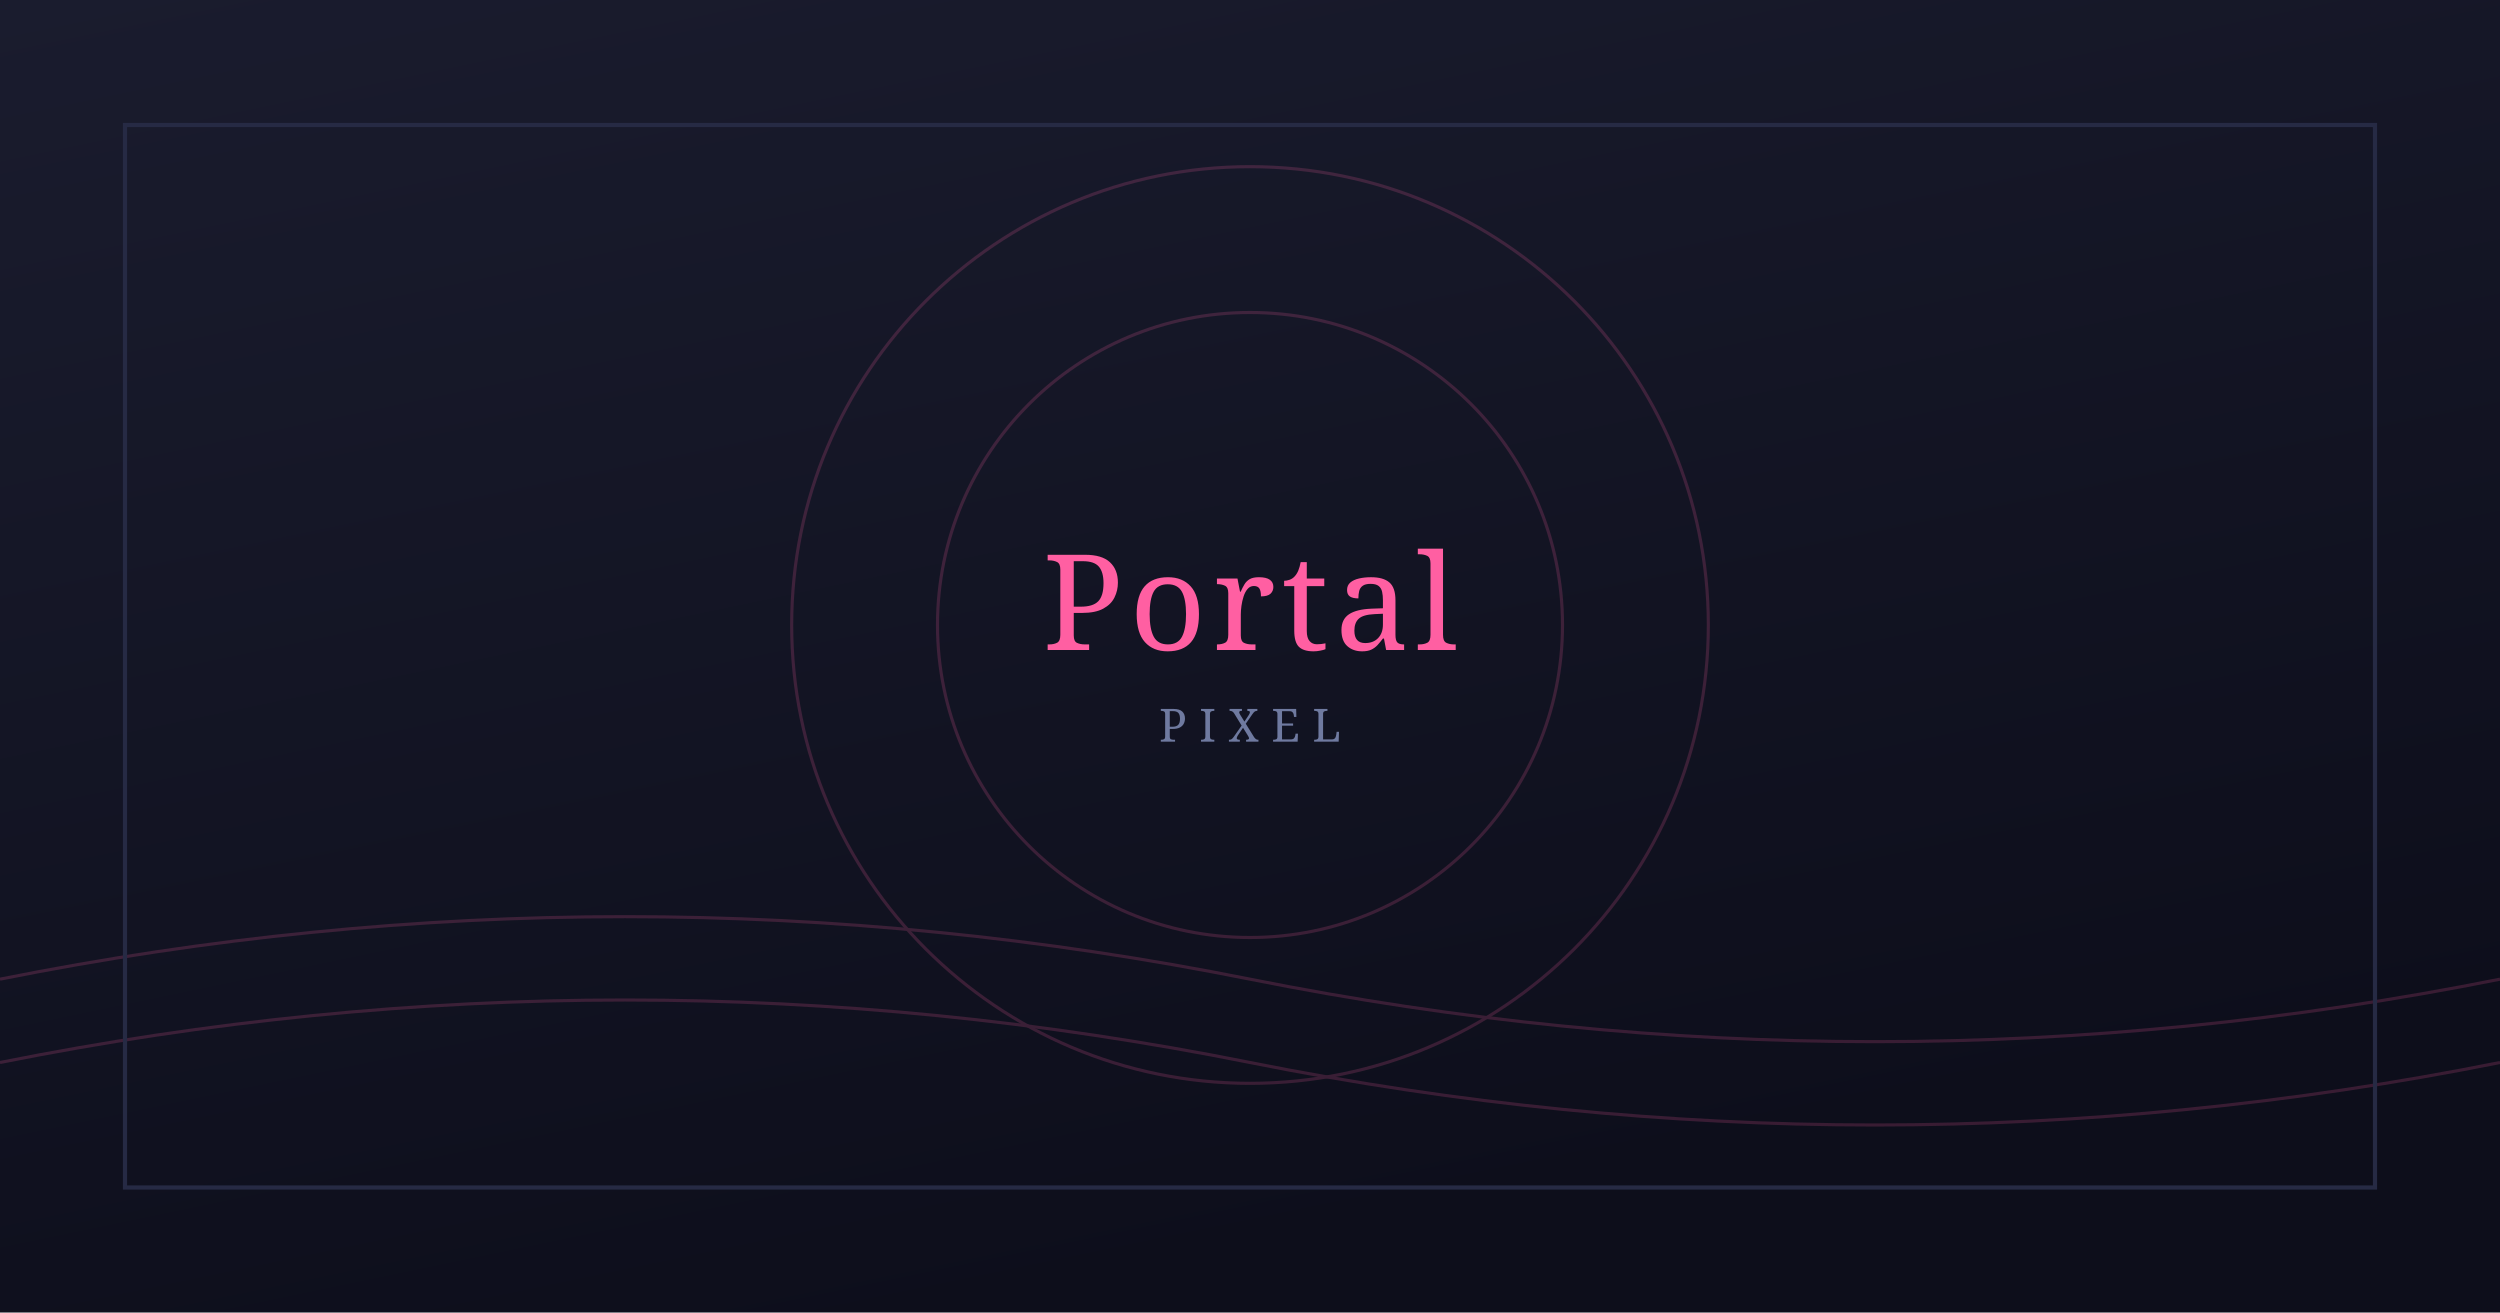
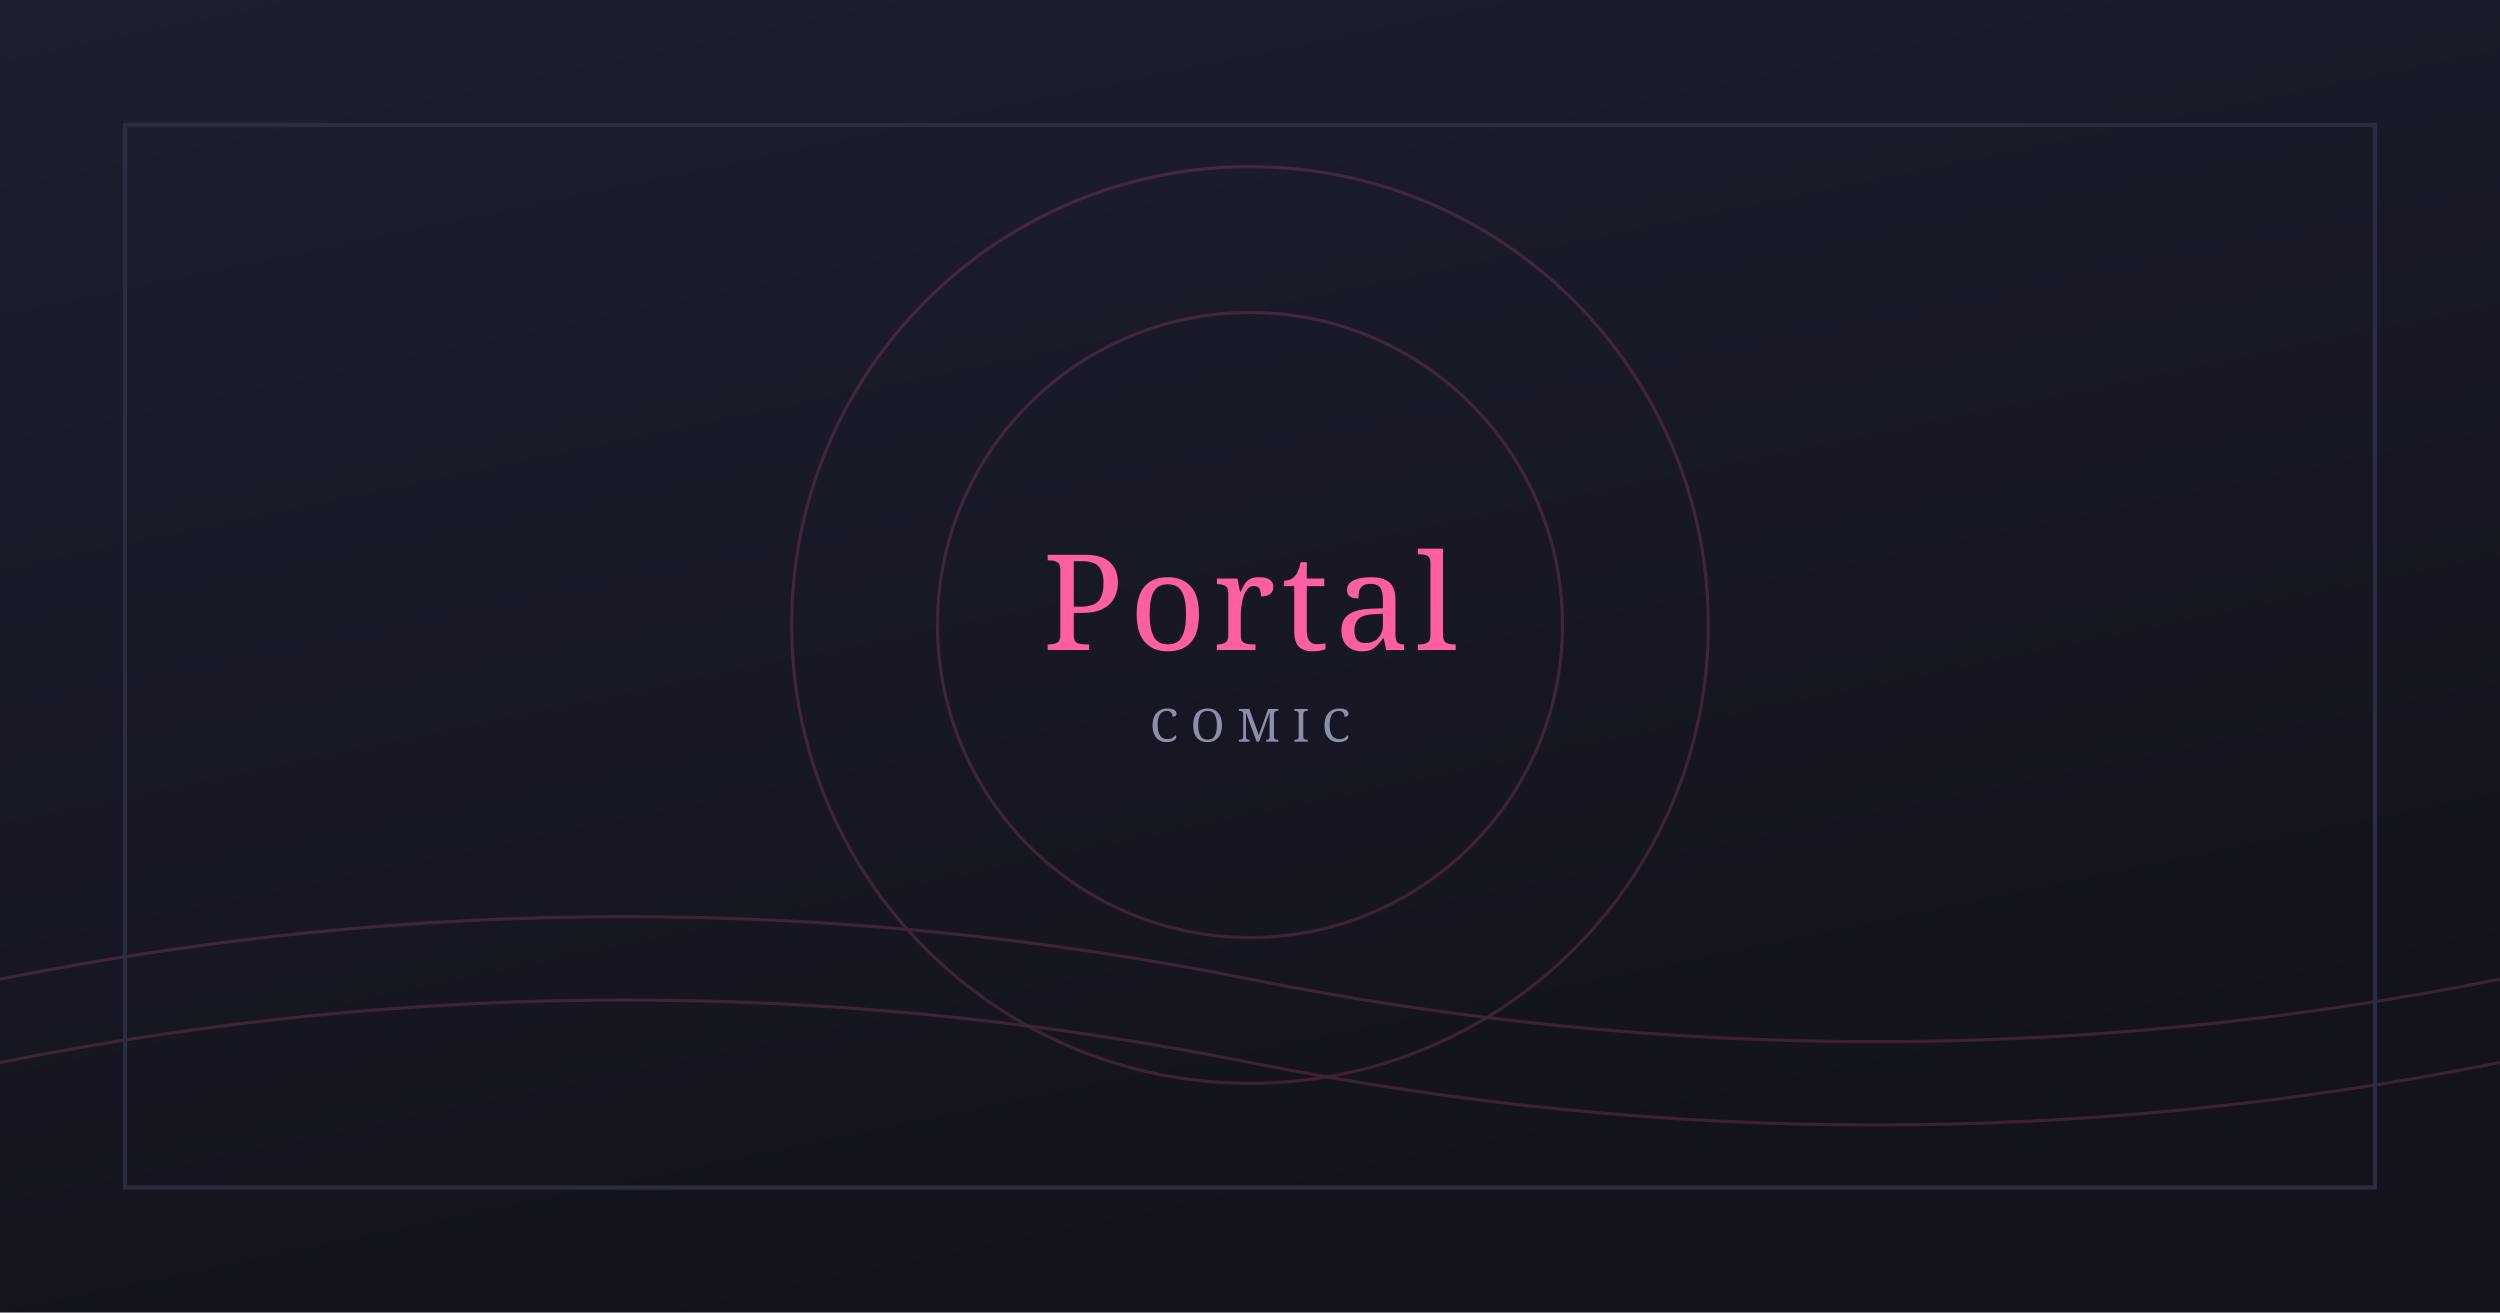
<svg xmlns="http://www.w3.org/2000/svg" viewBox="0 0 1200 630" preserveAspectRatio="xMidYMid slice">
  <defs>
    <linearGradient id="g" x1="0" y1="0" x2="0.4" y2="1">
-       <stop offset="0" stop-color="#1a1c2e" />
-       <stop offset="1" stop-color="#0d0e1b" />
+       <stop offset="0" stop-color="#1d1f2e" />
+       <stop offset="1" stop-color="#12131c" />
    </linearGradient>
  </defs>
  <rect width="1200" height="630" fill="url(#g)" />
  <g stroke="#ff5fa2" stroke-width="1.5" opacity="0.18" fill="none">
    <circle cx="600" cy="300" r="150" />
    <circle cx="600" cy="300" r="220" />
    <path d="M0 470 Q300 410 600 470 T1200 470" />
    <path d="M0 510 Q300 450 600 510 T1200 510" />
  </g>
-   <rect x="60" y="60" width="1080" height="510" fill="none" stroke="#262a44" stroke-width="2" />
+   <rect x="60" y="60" width="1080" height="510" fill="none" stroke="#2a2d40" stroke-width="2" />
  <text x="600" y="312" text-anchor="middle" font-family="Georgia, serif" font-size="64" fill="#ff5fa2" letter-spacing="3">Portal</text>
-   <text x="600" y="356" text-anchor="middle" font-family="Georgia, serif" font-size="22" fill="#6f7aa0" letter-spacing="6">PIXEL</text>
+   <text x="600" y="356" text-anchor="middle" font-family="Georgia, serif" font-size="22" fill="#8b90a8" letter-spacing="6">COMIC</text>
</svg>
